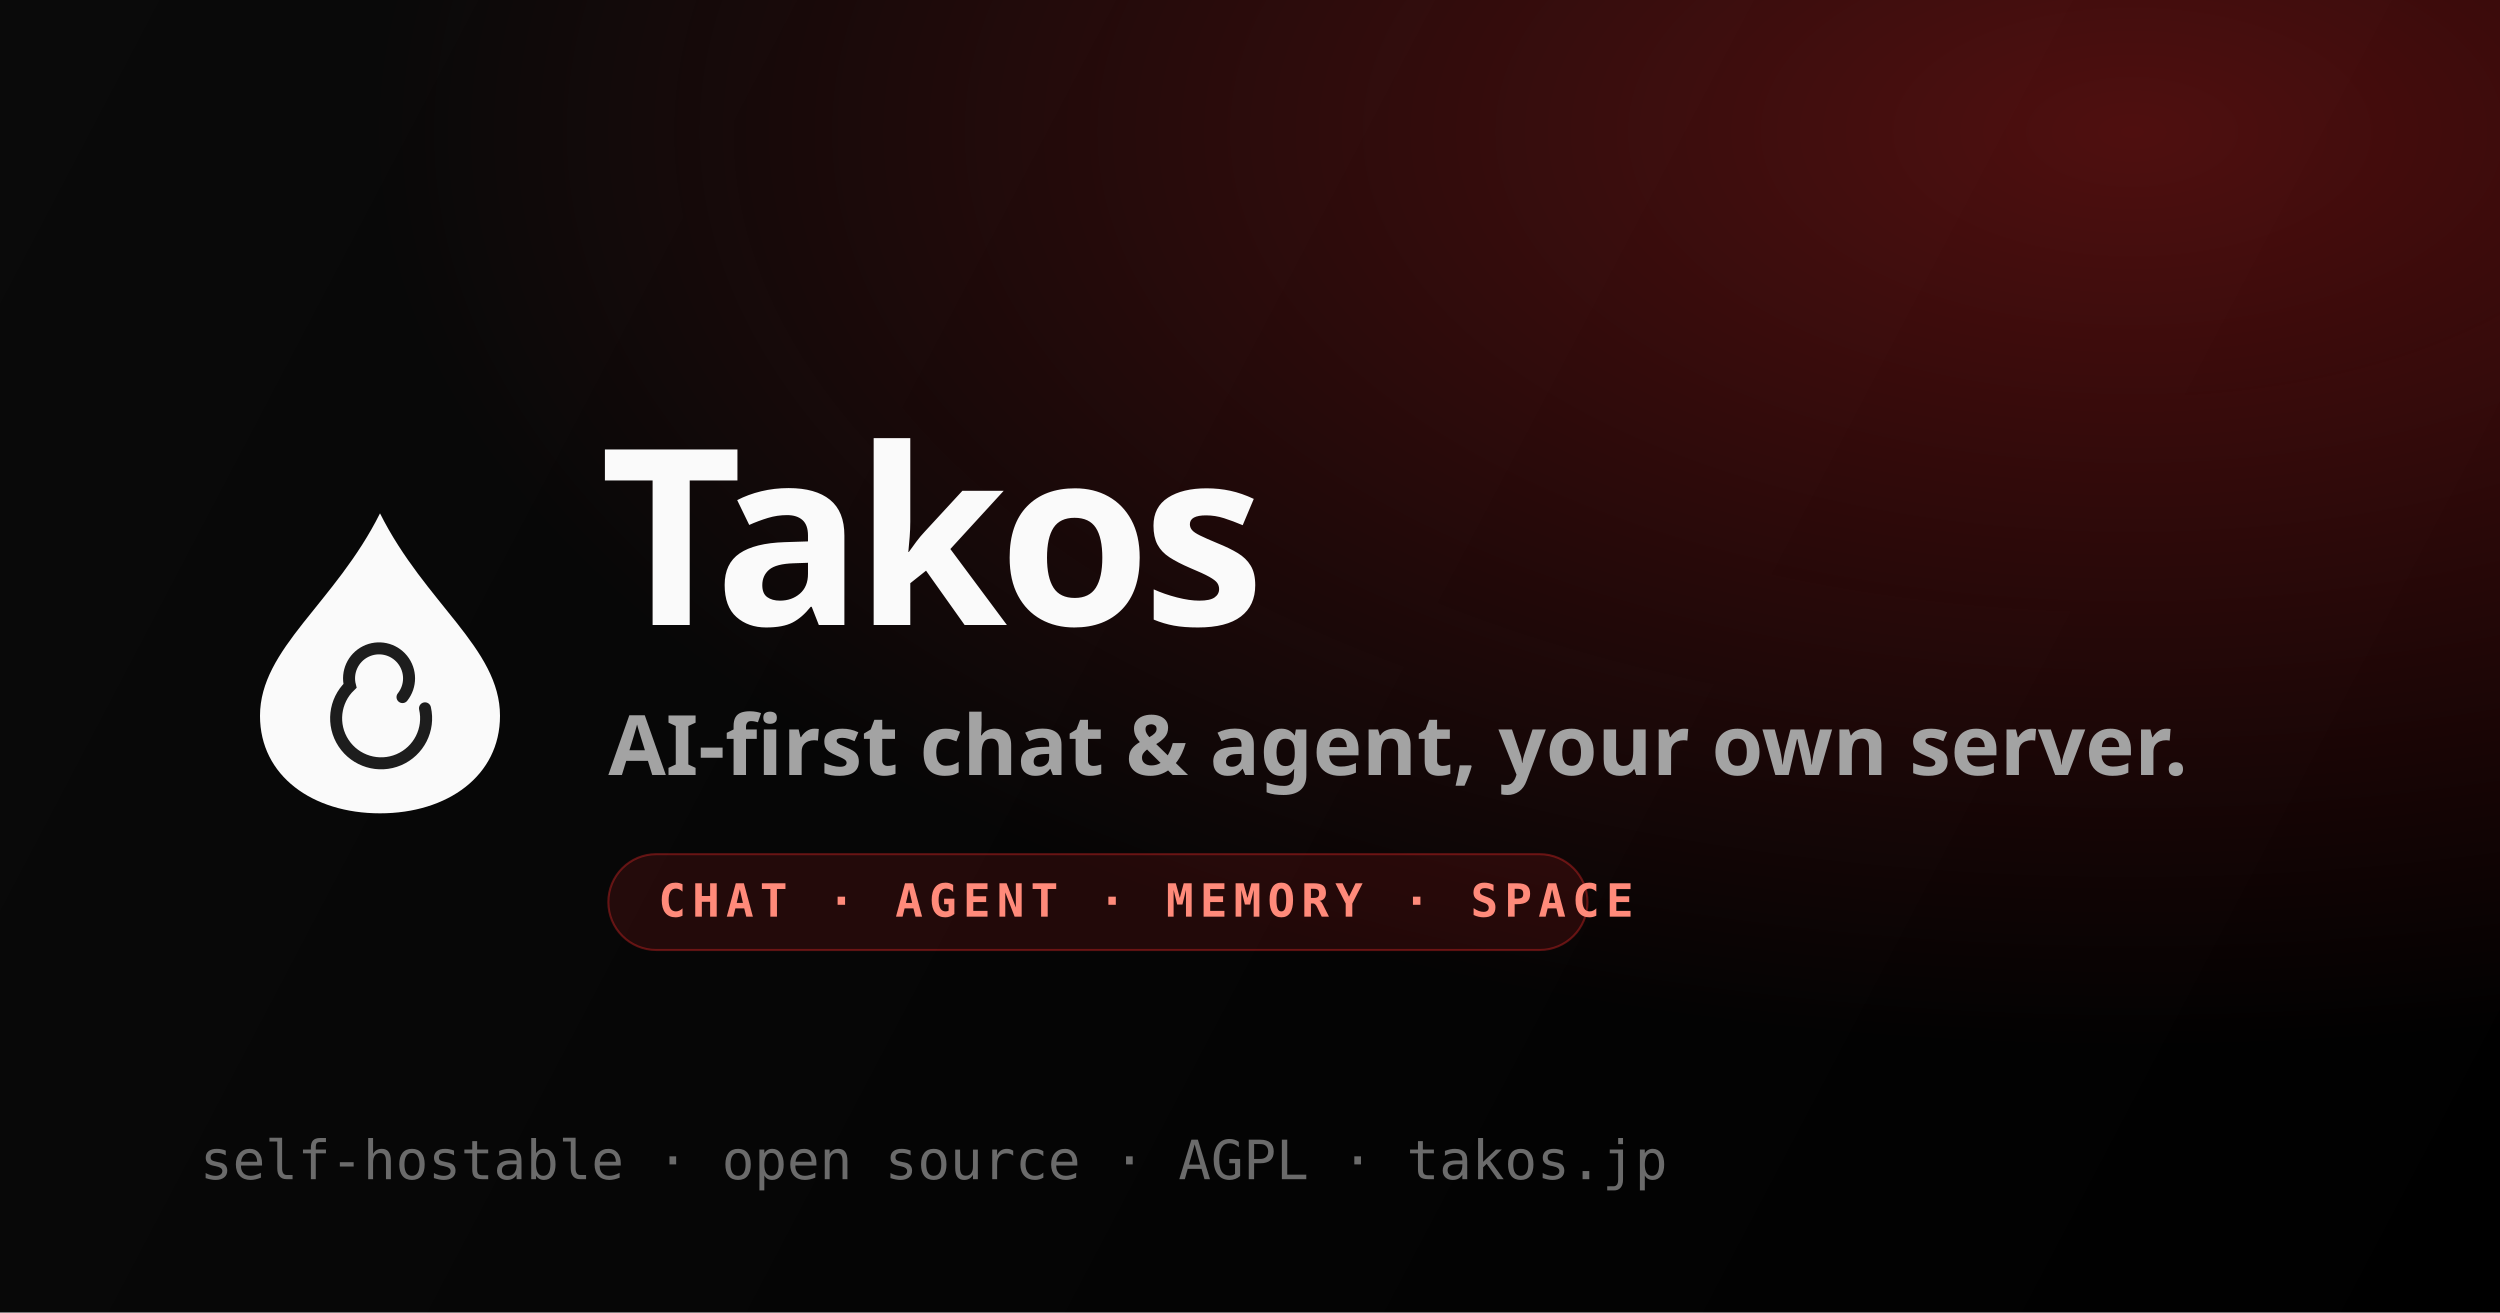
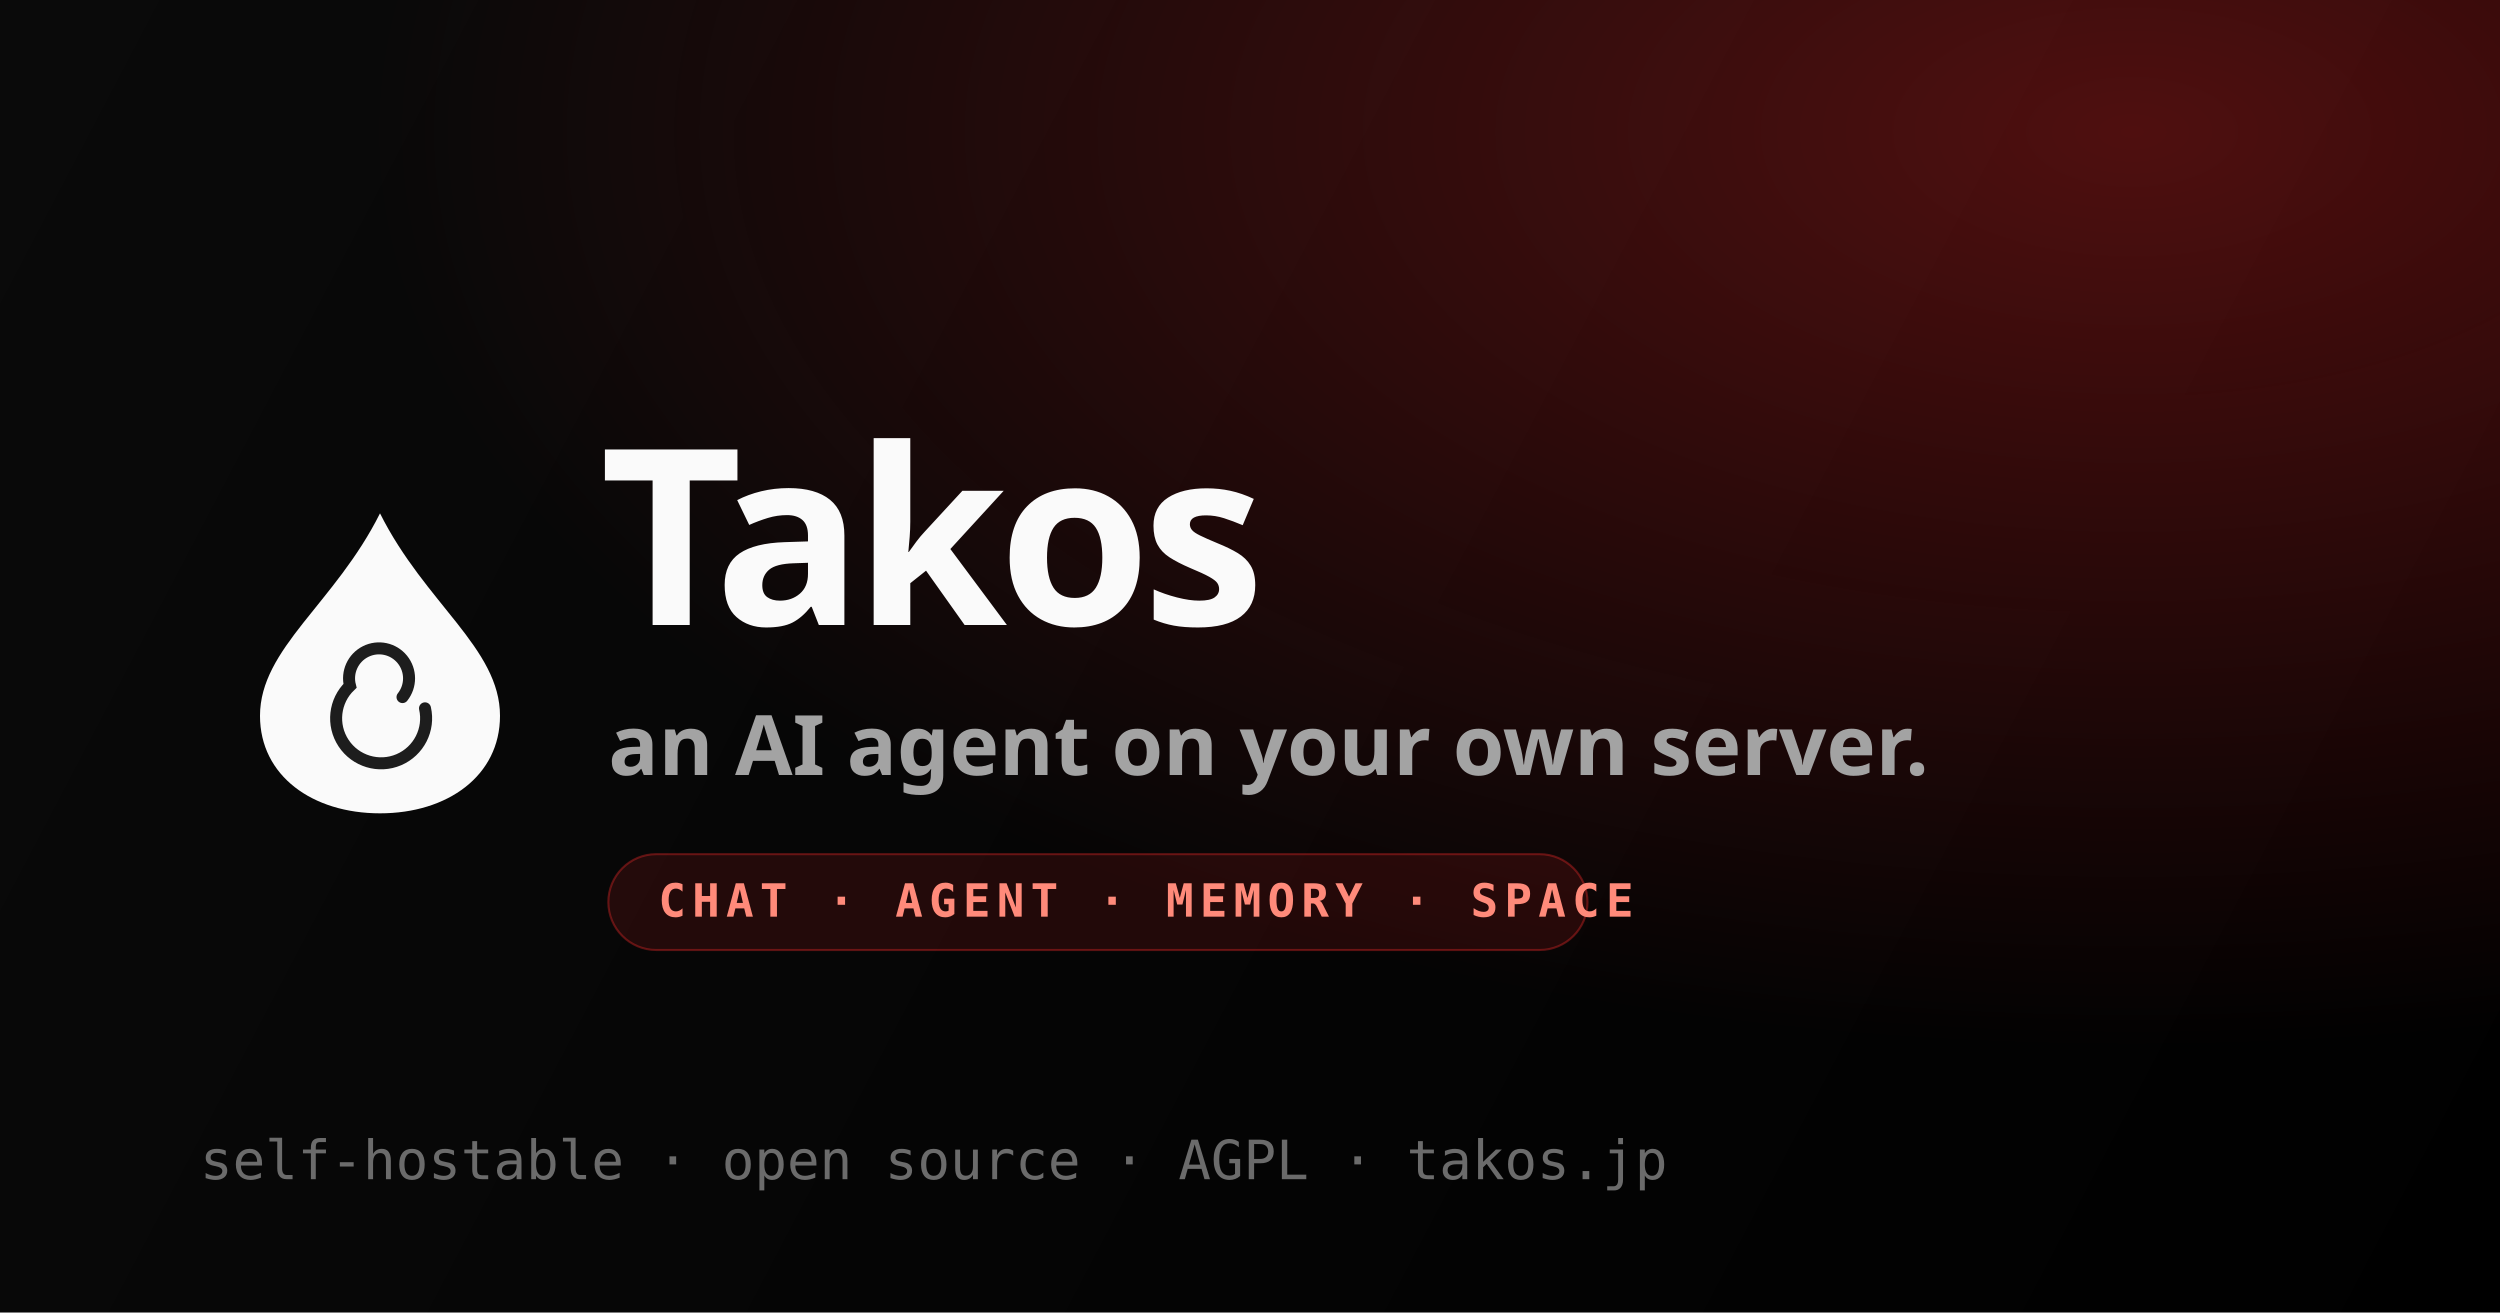
- <svg xmlns="http://www.w3.org/2000/svg" width="1200" height="630" viewBox="0 0 1200 630" fill="none" role="img" aria-label="Takos — AI-first chat &amp; agent, your own server.">
+ <svg xmlns="http://www.w3.org/2000/svg" width="1200" height="630" viewBox="0 0 1200 630" fill="none" role="img" aria-label="Takos, an AI agent on your own server">
  <defs>
    <linearGradient id="bg" x1="0" y1="0" x2="1200" y2="630" gradientUnits="userSpaceOnUse">
      <stop offset="0" stop-color="#0a0a0a" />
      <stop offset="1" stop-color="#000000" />
    </linearGradient>
    <radialGradient id="glow" cx="0.85" cy="0.1" r="0.7">
      <stop offset="0" stop-color="#dc2626" stop-opacity="0.35" />
      <stop offset="1" stop-color="#dc2626" stop-opacity="0" />
    </radialGradient>
    <linearGradient id="ink" x1="600" y1="150" x2="600" y2="470" gradientUnits="userSpaceOnUse">
      <stop offset="0" stop-color="#fafafa" />
      <stop offset="1" stop-color="#dc2626" />
    </linearGradient>
  </defs>
  <rect width="1200" height="630" fill="url(#bg)" />
  <rect width="1200" height="630" fill="url(#glow)" />
  <g fill="#ffffff" opacity="0.05">
    <rect x="0" y="0" width="1200" height="630" fill="none" />
  </g>
  <g transform="translate(96, 232) scale(3.6)">
    <path d="M24 4 C18 16, 8 22, 8 31 C8 39, 15 44, 24 44 C33 44, 40 39, 40 31 C40 22, 30 16, 24 4 Z" fill="url(#ink)" />
    <path d="M30 30 a6 6 0 1 1 -10 -3 a4 4 0 1 1 7 1.5" stroke="#0a0a0a" stroke-width="1.6" stroke-linecap="round" fill="none" opacity="0.92" />
  </g>
  <text x="288" y="300" font-family="'Bricolage Grotesque', system-ui, sans-serif" font-size="118" font-weight="800" fill="#fafafa" letter-spacing="-4">Takos</text>
-   <text x="292" y="372" font-family="'Bricolage Grotesque', system-ui, sans-serif" font-size="40" font-weight="600" fill="#a3a3a3">AI-first chat &amp; agent, your own server.</text>
+   <text x="292" y="372" font-family="'Bricolage Grotesque', system-ui, sans-serif" font-size="40" font-weight="600" fill="#a3a3a3">an AI agent on your own server.</text>
  <g transform="translate(292, 410)">
    <rect x="0" y="0" width="470" height="46" rx="23" fill="#dc2626" fill-opacity="0.14" stroke="#dc2626" stroke-opacity="0.4" />
    <text x="24" y="30" font-family="'JetBrains Mono', monospace" font-size="22" font-weight="700" fill="#ff8a7a" letter-spacing="3">CHAT · AGENT · MEMORY · SPACE</text>
  </g>
  <text x="96" y="566" font-family="'JetBrains Mono', monospace" font-size="26" fill="#6b6b6b">self-hostable · open source · AGPL · takos.jp</text>
</svg>
